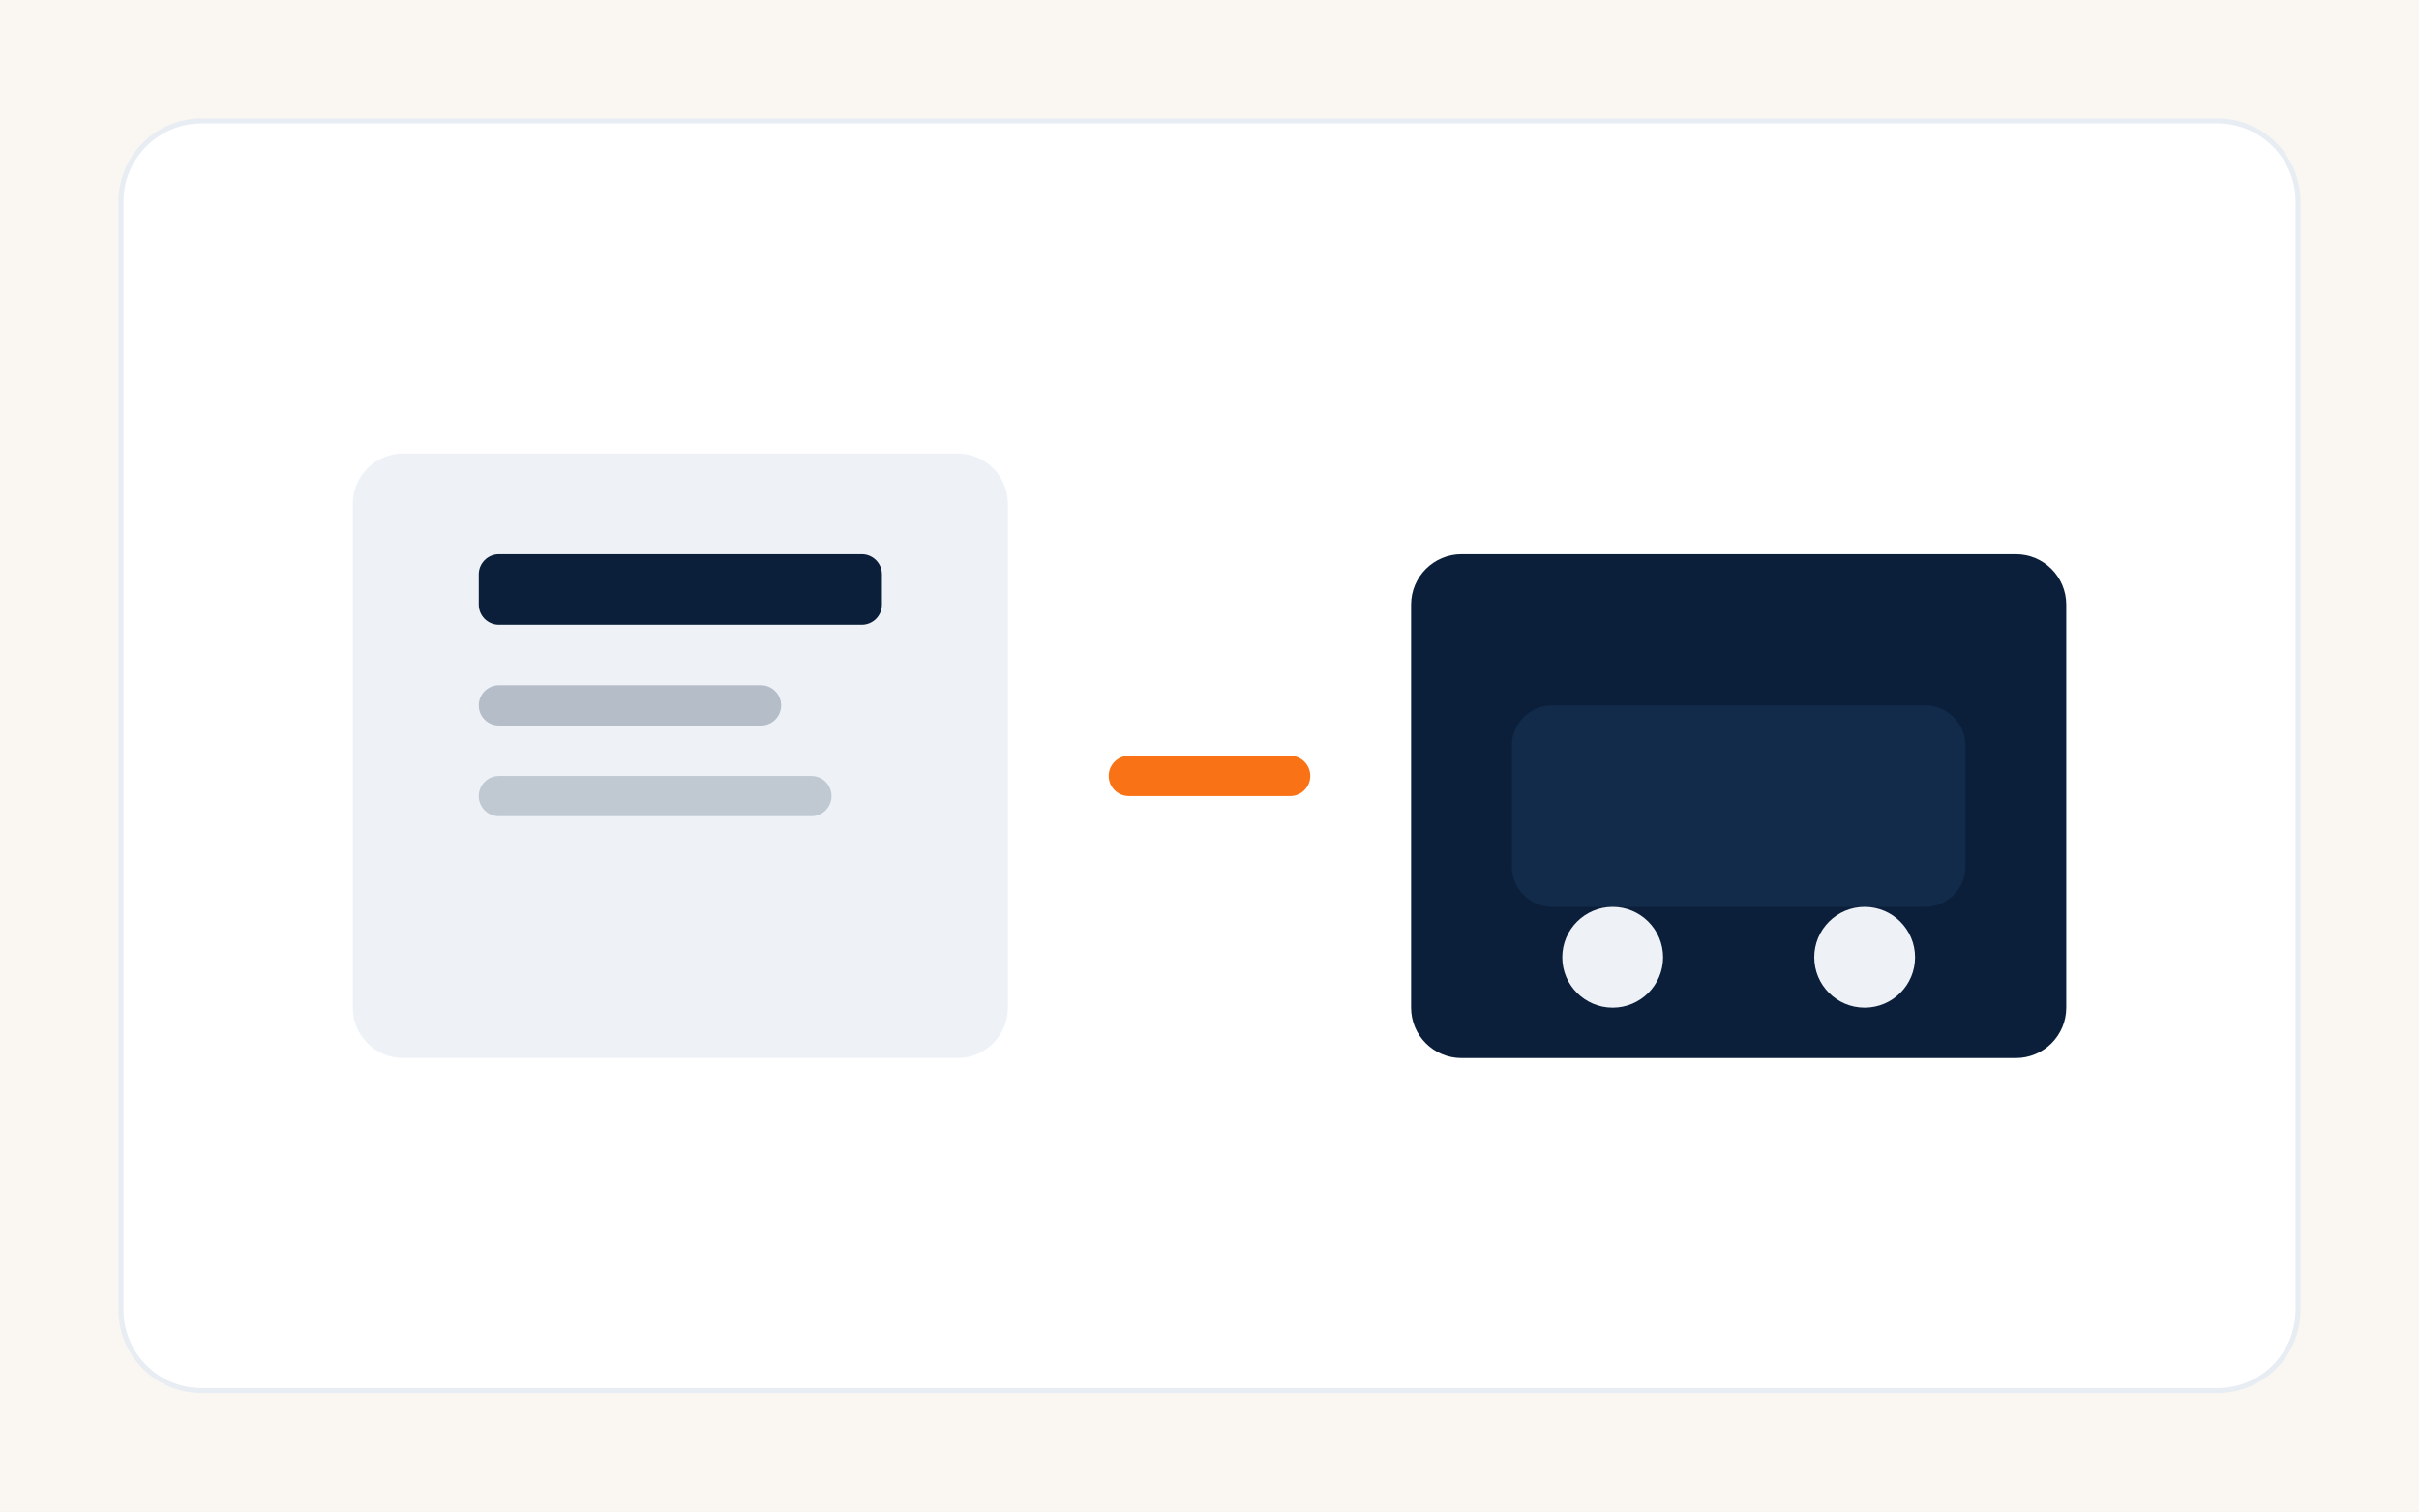
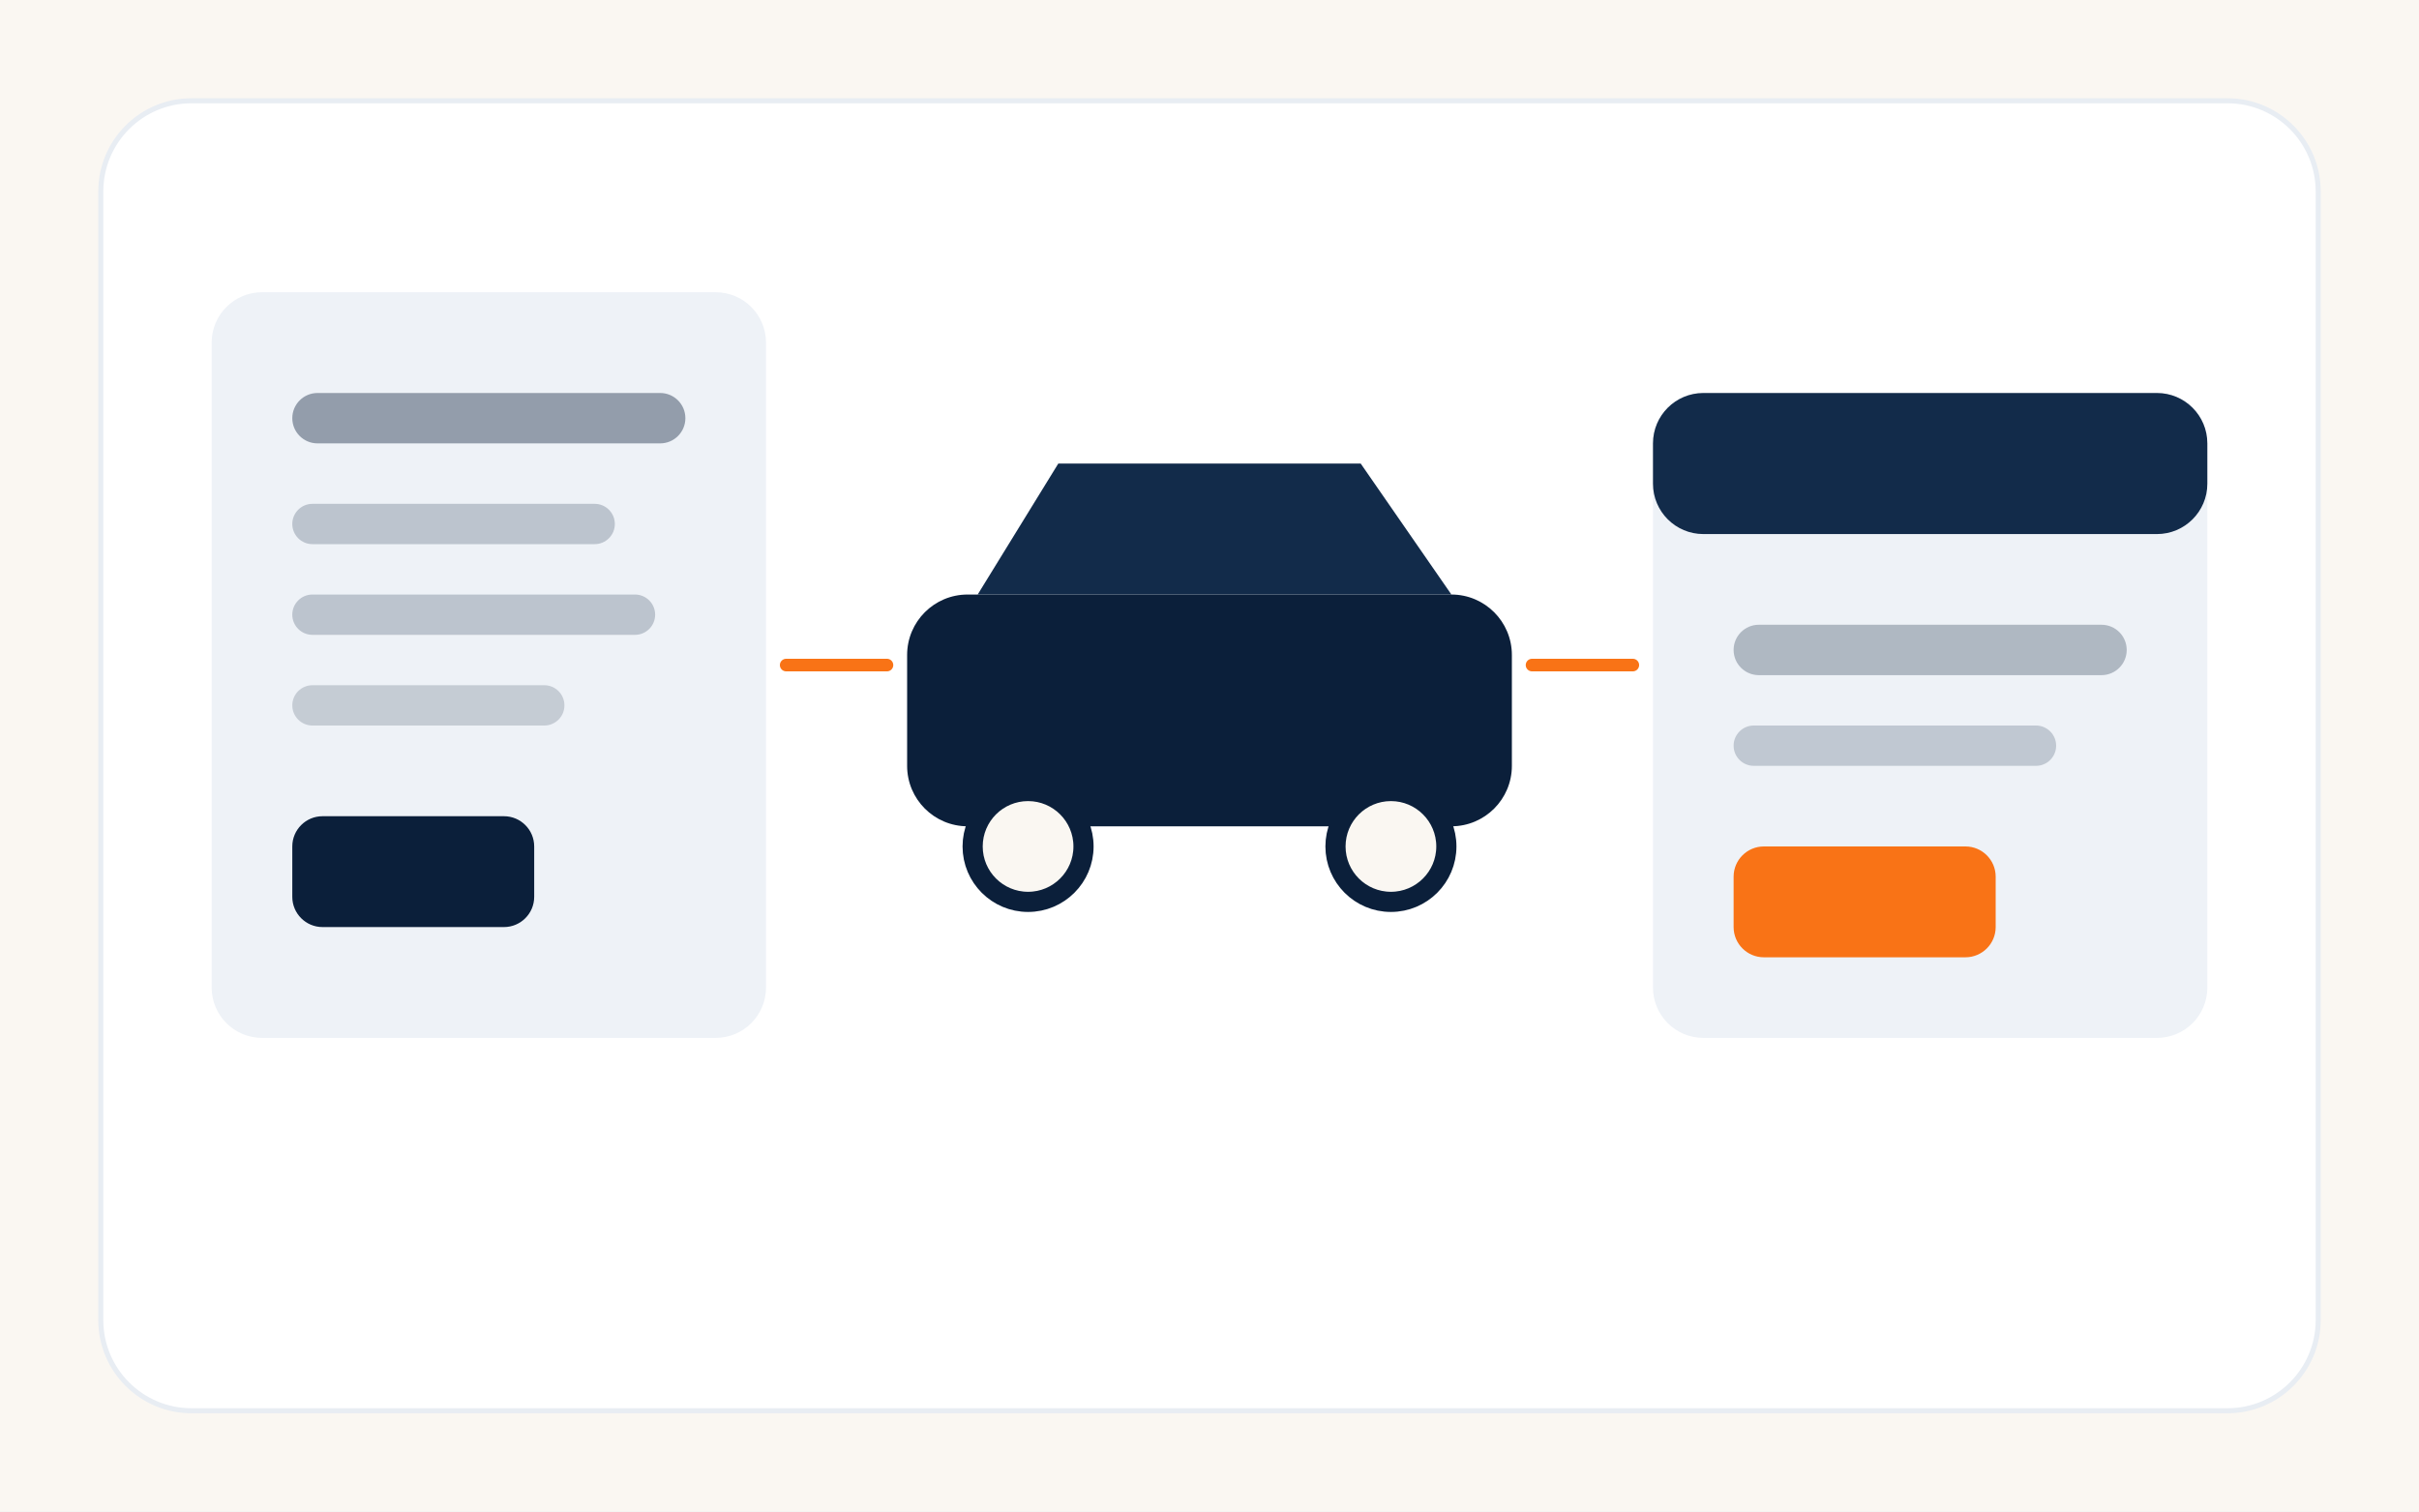
<svg xmlns="http://www.w3.org/2000/svg" viewBox="0 0 480 300" role="img" aria-hidden="true">
  <rect width="480" height="300" fill="#faf7f2" />
-   <rect x="24" y="24" width="432" height="252" rx="16" fill="#ffffff" stroke="#e8edf3" />
-   <rect x="70" y="90" width="130" height="120" rx="10" fill="#eef2f7" />
-   <rect x="95" y="110" width="80" height="14" rx="4" fill="#0b1f3a" />
-   <rect x="95" y="136" width="60" height="8" rx="4" fill="#0b1f3a" opacity=".25" />
-   <rect x="95" y="154" width="70" height="8" rx="4" fill="#0b1f3a" opacity=".2" />
-   <rect x="280" y="110" width="130" height="100" rx="10" fill="#0b1f3a" />
-   <rect x="300" y="140" width="90" height="40" rx="8" fill="#122b4a" />
-   <circle cx="320" cy="190" r="10" fill="#eef2f7" />
-   <circle cx="370" cy="190" r="10" fill="#eef2f7" />
-   <rect x="220" y="150" width="40" height="8" rx="4" fill="#f97316" />
+   <rect x="20" y="20" width="440" height="260" rx="18" fill="#ffffff" stroke="#e8edf3" />
+   <rect x="42" y="58" width="110" height="148" rx="10" fill="#eef2f7" />
+   <rect x="58" y="78" width="78" height="10" rx="5" fill="#0b1f3a" opacity=".4" />
+   <rect x="58" y="100" width="64" height="8" rx="4" fill="#0b1f3a" opacity=".22" />
+   <rect x="58" y="118" width="72" height="8" rx="4" fill="#0b1f3a" opacity=".22" />
+   <rect x="58" y="136" width="54" height="8" rx="4" fill="#0b1f3a" opacity=".18" />
+   <rect x="58" y="162" width="48" height="22" rx="6" fill="#0b1f3a" />
+   <rect x="180" y="118" width="120" height="46" rx="12" fill="#0b1f3a" />
+   <path d="M194 118l16-26h60l18 26" fill="#122b4a" />
+   <circle cx="204" cy="168" r="11" fill="#faf7f2" stroke="#0b1f3a" stroke-width="4" />
+   <circle cx="276" cy="168" r="11" fill="#faf7f2" stroke="#0b1f3a" stroke-width="4" />
+   <rect x="328" y="78" width="110" height="128" rx="10" fill="#eef2f7" />
+   <rect x="328" y="78" width="110" height="28" rx="10" fill="#122b4a" />
+   <rect x="344" y="124" width="78" height="10" rx="5" fill="#0b1f3a" opacity=".28" />
+   <rect x="344" y="144" width="64" height="8" rx="4" fill="#0b1f3a" opacity=".2" />
+   <rect x="344" y="168" width="52" height="22" rx="6" fill="#f97316" />
+   <path d="M156 132h20" stroke="#f97316" stroke-width="2.5" stroke-linecap="round" />
+   <path d="M304 132h20" stroke="#f97316" stroke-width="2.5" stroke-linecap="round" />
</svg>
